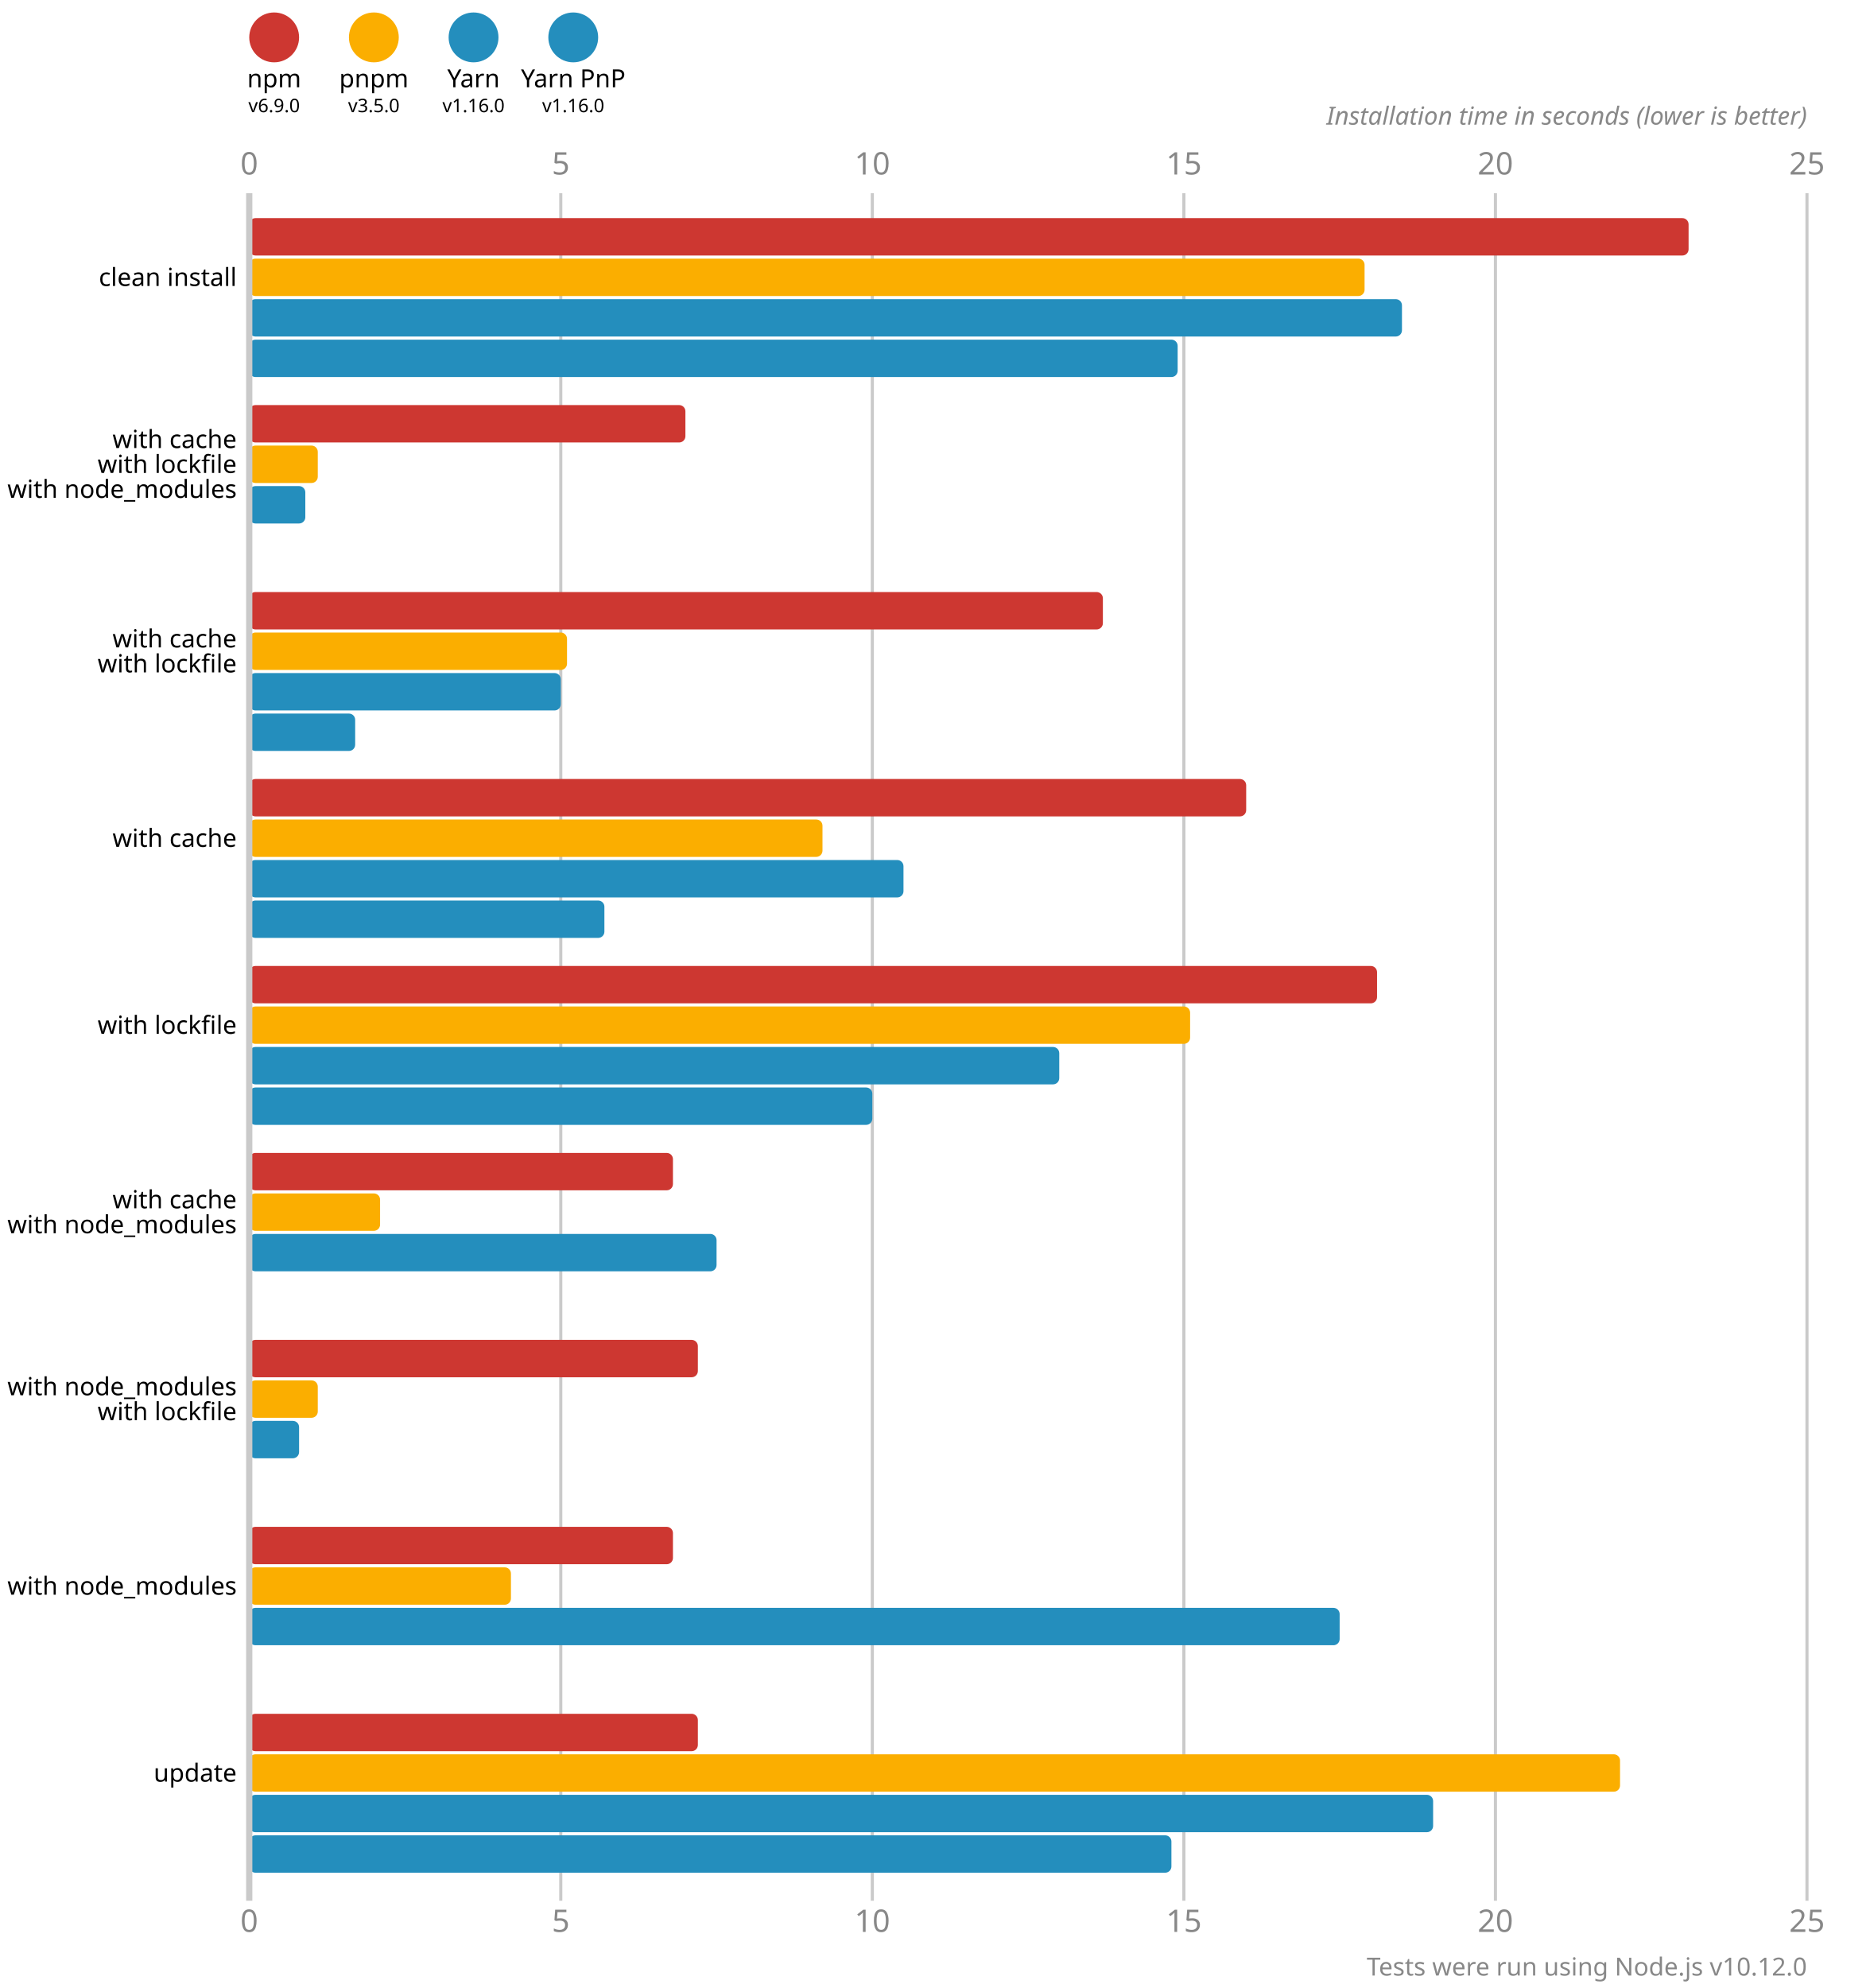
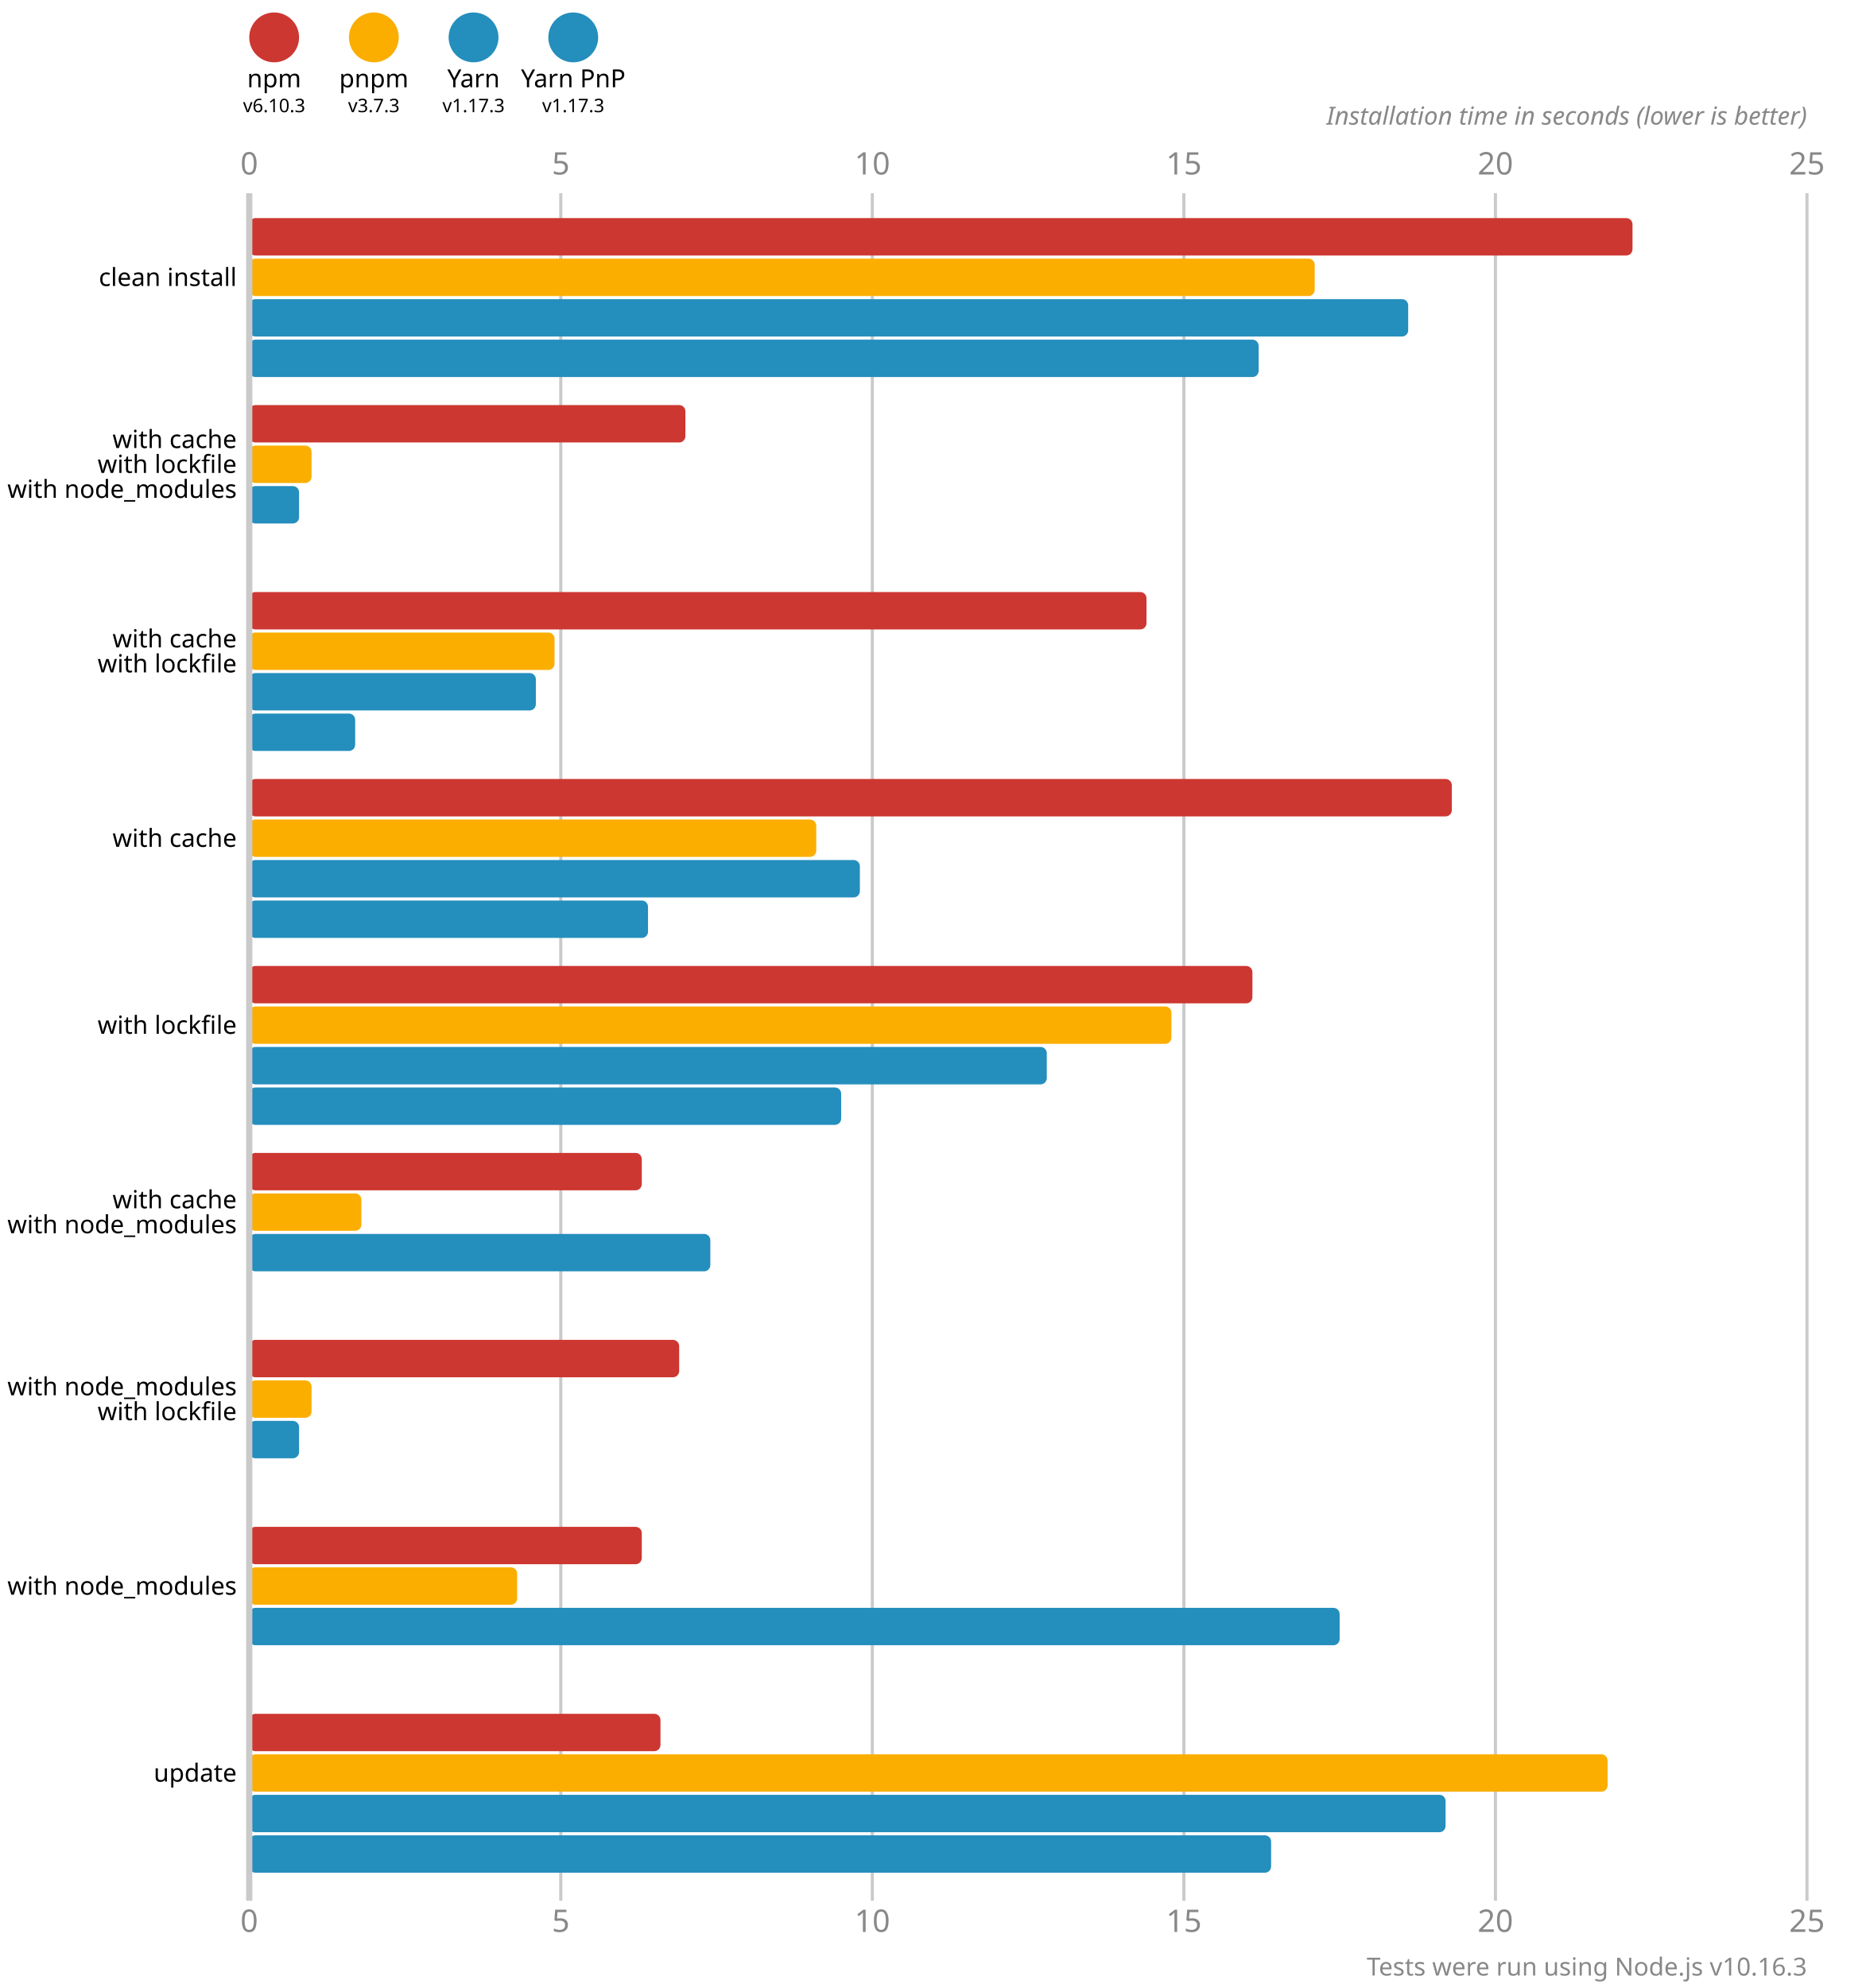
<svg xmlns="http://www.w3.org/2000/svg" version="1.1" viewBox="0 0 300 319">
  <style>
    .font { font-family: sans-serif; }
    .s3 { font-size: 3px; }
    .s4 { font-size: 4px; }
    .s5 { font-size: 5px; }
    .line { stroke: #cacaca; }
    .width { stroke-width: 0.5; }
    .text { fill: #888; }
  </style>
  <circle cx="44" cy="6" r="4" fill="#cd3731" />
  <text x="44" y="14" class="font s4" text-anchor="middle">npm</text>
-   <text x="44" y="18" class="font s3" text-anchor="middle">v6.9.0</text>
+   <text x="44" y="18" class="font s3" text-anchor="middle">v6.10.3</text>
  <circle cx="60" cy="6" r="4" fill="#fbae00" />
  <text x="60" y="14" class="font s4" text-anchor="middle">pnpm</text>
-   <text x="60" y="18" class="font s3" text-anchor="middle">v3.5.0</text>
+   <text x="60" y="18" class="font s3" text-anchor="middle">v3.7.3</text>
  <circle cx="76" cy="6" r="4" fill="#248ebd" />
  <text x="76" y="14" class="font s4" text-anchor="middle">Yarn</text>
-   <text x="76" y="18" class="font s3" text-anchor="middle">v1.16.0</text>
+   <text x="76" y="18" class="font s3" text-anchor="middle">v1.17.3</text>
  <circle cx="92" cy="6" r="4" fill="#248ebd" />
  <text x="92" y="14" class="font s4" text-anchor="middle">Yarn PnP</text>
-   <text x="92" y="18" class="font s3" text-anchor="middle">v1.16.0</text>
+   <text x="92" y="18" class="font s3" text-anchor="middle">v1.17.3</text>
  <text x="40" y="28" class="font s5 text" text-anchor="middle">0</text>
  <text x="40" y="310" class="font s5 text" text-anchor="middle">0</text>
  <line x1="90" y1="31" x2="90" y2="305" class="line width" />
  <text x="90" y="28" class="font s5 text" text-anchor="middle">5</text>
  <text x="90" y="310" class="font s5 text" text-anchor="middle">5</text>
  <line x1="140" y1="31" x2="140" y2="305" class="line width" />
  <text x="140" y="28" class="font s5 text" text-anchor="middle">10</text>
  <text x="140" y="310" class="font s5 text" text-anchor="middle">10</text>
  <line x1="190" y1="31" x2="190" y2="305" class="line width" />
  <text x="190" y="28" class="font s5 text" text-anchor="middle">15</text>
  <text x="190" y="310" class="font s5 text" text-anchor="middle">15</text>
  <line x1="240" y1="31" x2="240" y2="305" class="line width" />
  <text x="240" y="28" class="font s5 text" text-anchor="middle">20</text>
  <text x="240" y="310" class="font s5 text" text-anchor="middle">20</text>
  <line x1="290" y1="31" x2="290" y2="305" class="line width" />
  <text x="290" y="28" class="font s5 text" text-anchor="middle">25</text>
  <text x="290" y="310" class="font s5 text" text-anchor="middle">25</text>
  <text x="290" y="20" class="font s4 text" font-style="italic" text-anchor="end">Installation time in seconds (lower is better)</text>
-   <rect x="40" y="35" width="231" height="6" fill="#cd3731" rx="1" ry="1" />
-   <rect x="40" y="41.5" width="179" height="6" fill="#fbae00" rx="1" ry="1" />
-   <rect x="40" y="48" width="185" height="6" fill="#248ebd" rx="1" ry="1" />
-   <rect x="40" y="54.5" width="149" height="6" fill="#248ebd" rx="1" ry="1" />
+   <rect x="40" y="35" width="222" height="6" fill="#cd3731" rx="1" ry="1" />
+   <rect x="40" y="41.5" width="171" height="6" fill="#fbae00" rx="1" ry="1" />
+   <rect x="40" y="48" width="186" height="6" fill="#248ebd" rx="1" ry="1" />
+   <rect x="40" y="54.5" width="162" height="6" fill="#248ebd" rx="1" ry="1" />
  <rect x="40" y="65" width="70" height="6" fill="#cd3731" rx="1" ry="1" />
-   <rect x="40" y="71.5" width="11" height="6" fill="#fbae00" rx="1" ry="1" />
-   <rect x="40" y="78" width="9" height="6" fill="#248ebd" rx="1" ry="1" />
+   <rect x="40" y="71.5" width="10" height="6" fill="#fbae00" rx="1" ry="1" />
+   <rect x="40" y="78" width="8" height="6" fill="#248ebd" rx="1" ry="1" />
  <rect x="40" y="84.5" width="0" height="6" fill="#248ebd" rx="1" ry="1" />
-   <rect x="40" y="95" width="137" height="6" fill="#cd3731" rx="1" ry="1" />
-   <rect x="40" y="101.5" width="51" height="6" fill="#fbae00" rx="1" ry="1" />
-   <rect x="40" y="108" width="50" height="6" fill="#248ebd" rx="1" ry="1" />
+   <rect x="40" y="95" width="144" height="6" fill="#cd3731" rx="1" ry="1" />
+   <rect x="40" y="101.5" width="49" height="6" fill="#fbae00" rx="1" ry="1" />
+   <rect x="40" y="108" width="46" height="6" fill="#248ebd" rx="1" ry="1" />
  <rect x="40" y="114.5" width="17" height="6" fill="#248ebd" rx="1" ry="1" />
-   <rect x="40" y="125" width="160" height="6" fill="#cd3731" rx="1" ry="1" />
-   <rect x="40" y="131.5" width="92" height="6" fill="#fbae00" rx="1" ry="1" />
-   <rect x="40" y="138" width="105" height="6" fill="#248ebd" rx="1" ry="1" />
-   <rect x="40" y="144.5" width="57" height="6" fill="#248ebd" rx="1" ry="1" />
-   <rect x="40" y="155" width="181" height="6" fill="#cd3731" rx="1" ry="1" />
-   <rect x="40" y="161.5" width="151" height="6" fill="#fbae00" rx="1" ry="1" />
-   <rect x="40" y="168" width="130" height="6" fill="#248ebd" rx="1" ry="1" />
-   <rect x="40" y="174.5" width="100" height="6" fill="#248ebd" rx="1" ry="1" />
-   <rect x="40" y="185" width="68" height="6" fill="#cd3731" rx="1" ry="1" />
-   <rect x="40" y="191.5" width="21" height="6" fill="#fbae00" rx="1" ry="1" />
-   <rect x="40" y="198" width="75" height="6" fill="#248ebd" rx="1" ry="1" />
+   <rect x="40" y="125" width="193" height="6" fill="#cd3731" rx="1" ry="1" />
+   <rect x="40" y="131.5" width="91" height="6" fill="#fbae00" rx="1" ry="1" />
+   <rect x="40" y="138" width="98" height="6" fill="#248ebd" rx="1" ry="1" />
+   <rect x="40" y="144.5" width="64" height="6" fill="#248ebd" rx="1" ry="1" />
+   <rect x="40" y="155" width="161" height="6" fill="#cd3731" rx="1" ry="1" />
+   <rect x="40" y="161.5" width="148" height="6" fill="#fbae00" rx="1" ry="1" />
+   <rect x="40" y="168" width="128" height="6" fill="#248ebd" rx="1" ry="1" />
+   <rect x="40" y="174.5" width="95" height="6" fill="#248ebd" rx="1" ry="1" />
+   <rect x="40" y="185" width="63" height="6" fill="#cd3731" rx="1" ry="1" />
+   <rect x="40" y="191.5" width="18" height="6" fill="#fbae00" rx="1" ry="1" />
+   <rect x="40" y="198" width="74" height="6" fill="#248ebd" rx="1" ry="1" />
  <rect x="40" y="204.5" width="0" height="6" fill="#248ebd" rx="1" ry="1" />
-   <rect x="40" y="215" width="72" height="6" fill="#cd3731" rx="1" ry="1" />
-   <rect x="40" y="221.5" width="11" height="6" fill="#fbae00" rx="1" ry="1" />
+   <rect x="40" y="215" width="69" height="6" fill="#cd3731" rx="1" ry="1" />
+   <rect x="40" y="221.5" width="10" height="6" fill="#fbae00" rx="1" ry="1" />
  <rect x="40" y="228" width="8" height="6" fill="#248ebd" rx="1" ry="1" />
  <rect x="40" y="234.5" width="0" height="6" fill="#248ebd" rx="1" ry="1" />
-   <rect x="40" y="245" width="68" height="6" fill="#cd3731" rx="1" ry="1" />
-   <rect x="40" y="251.5" width="42" height="6" fill="#fbae00" rx="1" ry="1" />
+   <rect x="40" y="245" width="63" height="6" fill="#cd3731" rx="1" ry="1" />
+   <rect x="40" y="251.5" width="43" height="6" fill="#fbae00" rx="1" ry="1" />
  <rect x="40" y="258" width="175" height="6" fill="#248ebd" rx="1" ry="1" />
  <rect x="40" y="264.5" width="0" height="6" fill="#248ebd" rx="1" ry="1" />
-   <rect x="40" y="275" width="72" height="6" fill="#cd3731" rx="1" ry="1" />
-   <rect x="40" y="281.5" width="220" height="6" fill="#fbae00" rx="1" ry="1" />
-   <rect x="40" y="288" width="190" height="6" fill="#248ebd" rx="1" ry="1" />
-   <rect x="40" y="294.5" width="148" height="6" fill="#248ebd" rx="1" ry="1" />
+   <rect x="40" y="275" width="66" height="6" fill="#cd3731" rx="1" ry="1" />
+   <rect x="40" y="281.5" width="218" height="6" fill="#fbae00" rx="1" ry="1" />
+   <rect x="40" y="288" width="192" height="6" fill="#248ebd" rx="1" ry="1" />
+   <rect x="40" y="294.5" width="164" height="6" fill="#248ebd" rx="1" ry="1" />
  <line x1="40" y1="31" x2="40" y2="305" class="line" />
  <text x="38" y="44.5" class="font s4" dominant-baseline="middle" text-anchor="end">clean install</text>
  <text x="38" y="70.5" class="font s4" dominant-baseline="middle" text-anchor="end">with cache</text>
  <text x="38" y="74.5" class="font s4" dominant-baseline="middle" text-anchor="end">with lockfile</text>
  <text x="38" y="78.5" class="font s4" dominant-baseline="middle" text-anchor="end">with node_modules</text>
  <text x="38" y="102.5" class="font s4" dominant-baseline="middle" text-anchor="end">with cache</text>
  <text x="38" y="106.5" class="font s4" dominant-baseline="middle" text-anchor="end">with lockfile</text>
  <text x="38" y="134.5" class="font s4" dominant-baseline="middle" text-anchor="end">with cache</text>
  <text x="38" y="164.5" class="font s4" dominant-baseline="middle" text-anchor="end">with lockfile</text>
  <text x="38" y="192.5" class="font s4" dominant-baseline="middle" text-anchor="end">with cache</text>
  <text x="38" y="196.5" class="font s4" dominant-baseline="middle" text-anchor="end">with node_modules</text>
  <text x="38" y="222.5" class="font s4" dominant-baseline="middle" text-anchor="end">with node_modules</text>
  <text x="38" y="226.5" class="font s4" dominant-baseline="middle" text-anchor="end">with lockfile</text>
  <text x="38" y="254.5" class="font s4" dominant-baseline="middle" text-anchor="end">with node_modules</text>
  <text x="38" y="284.5" class="font s4" dominant-baseline="middle" text-anchor="end">update</text>
-   <text x="290" y="317" class="font s4 text" text-anchor="end">Tests were run using Node.js v10.12.0</text>
+   <text x="290" y="317" class="font s4 text" text-anchor="end">Tests were run using Node.js v10.16.3</text>
</svg>
